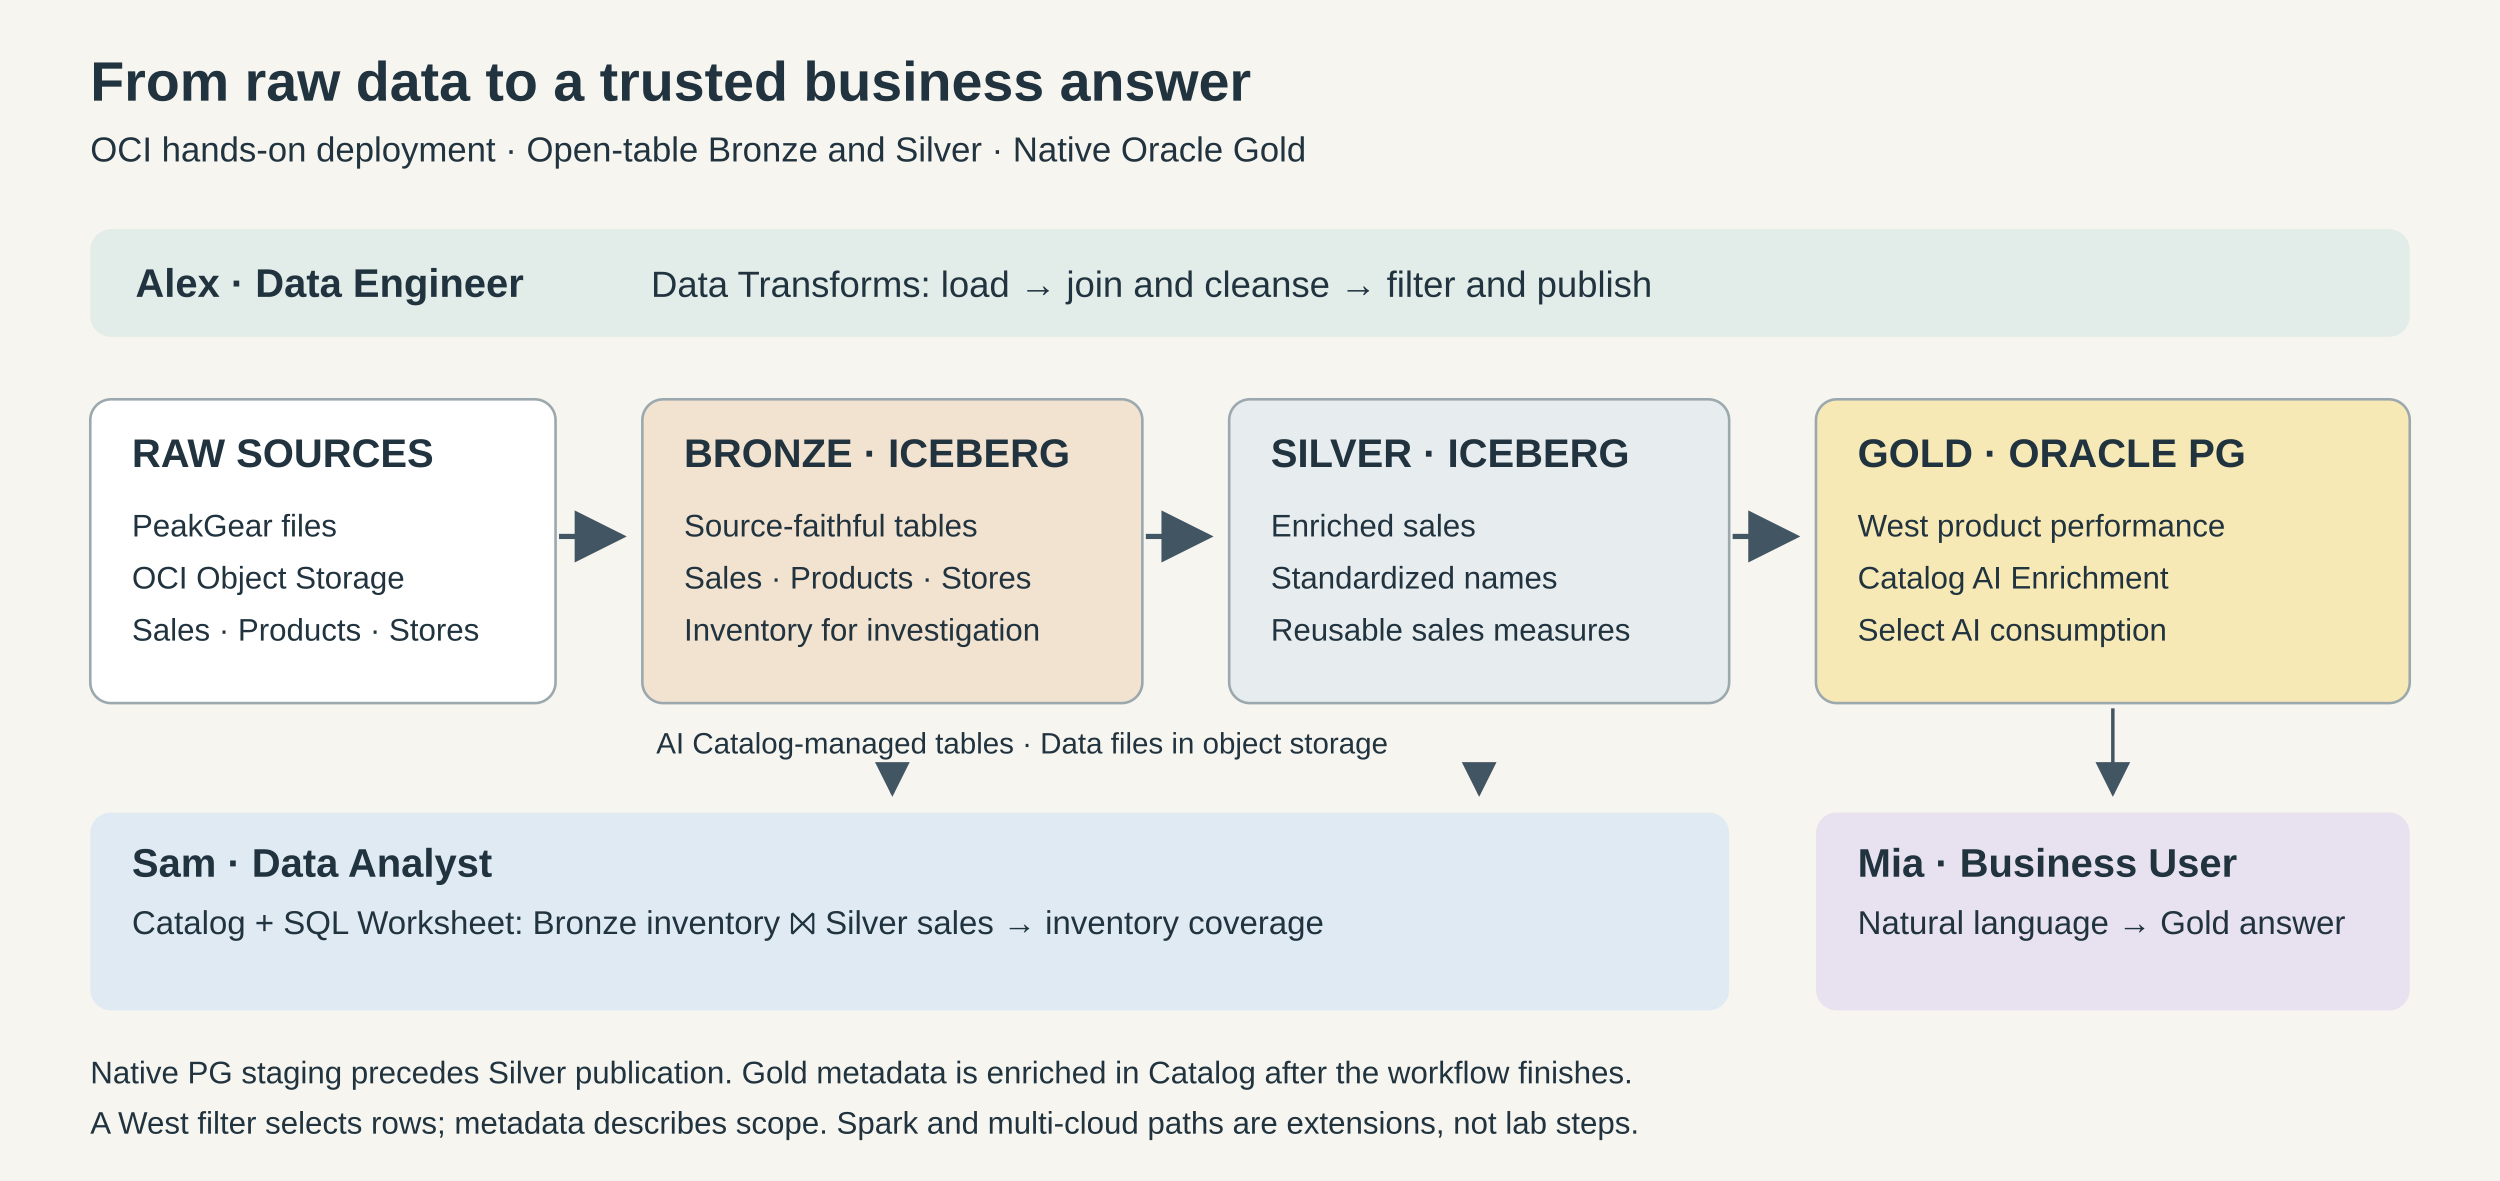
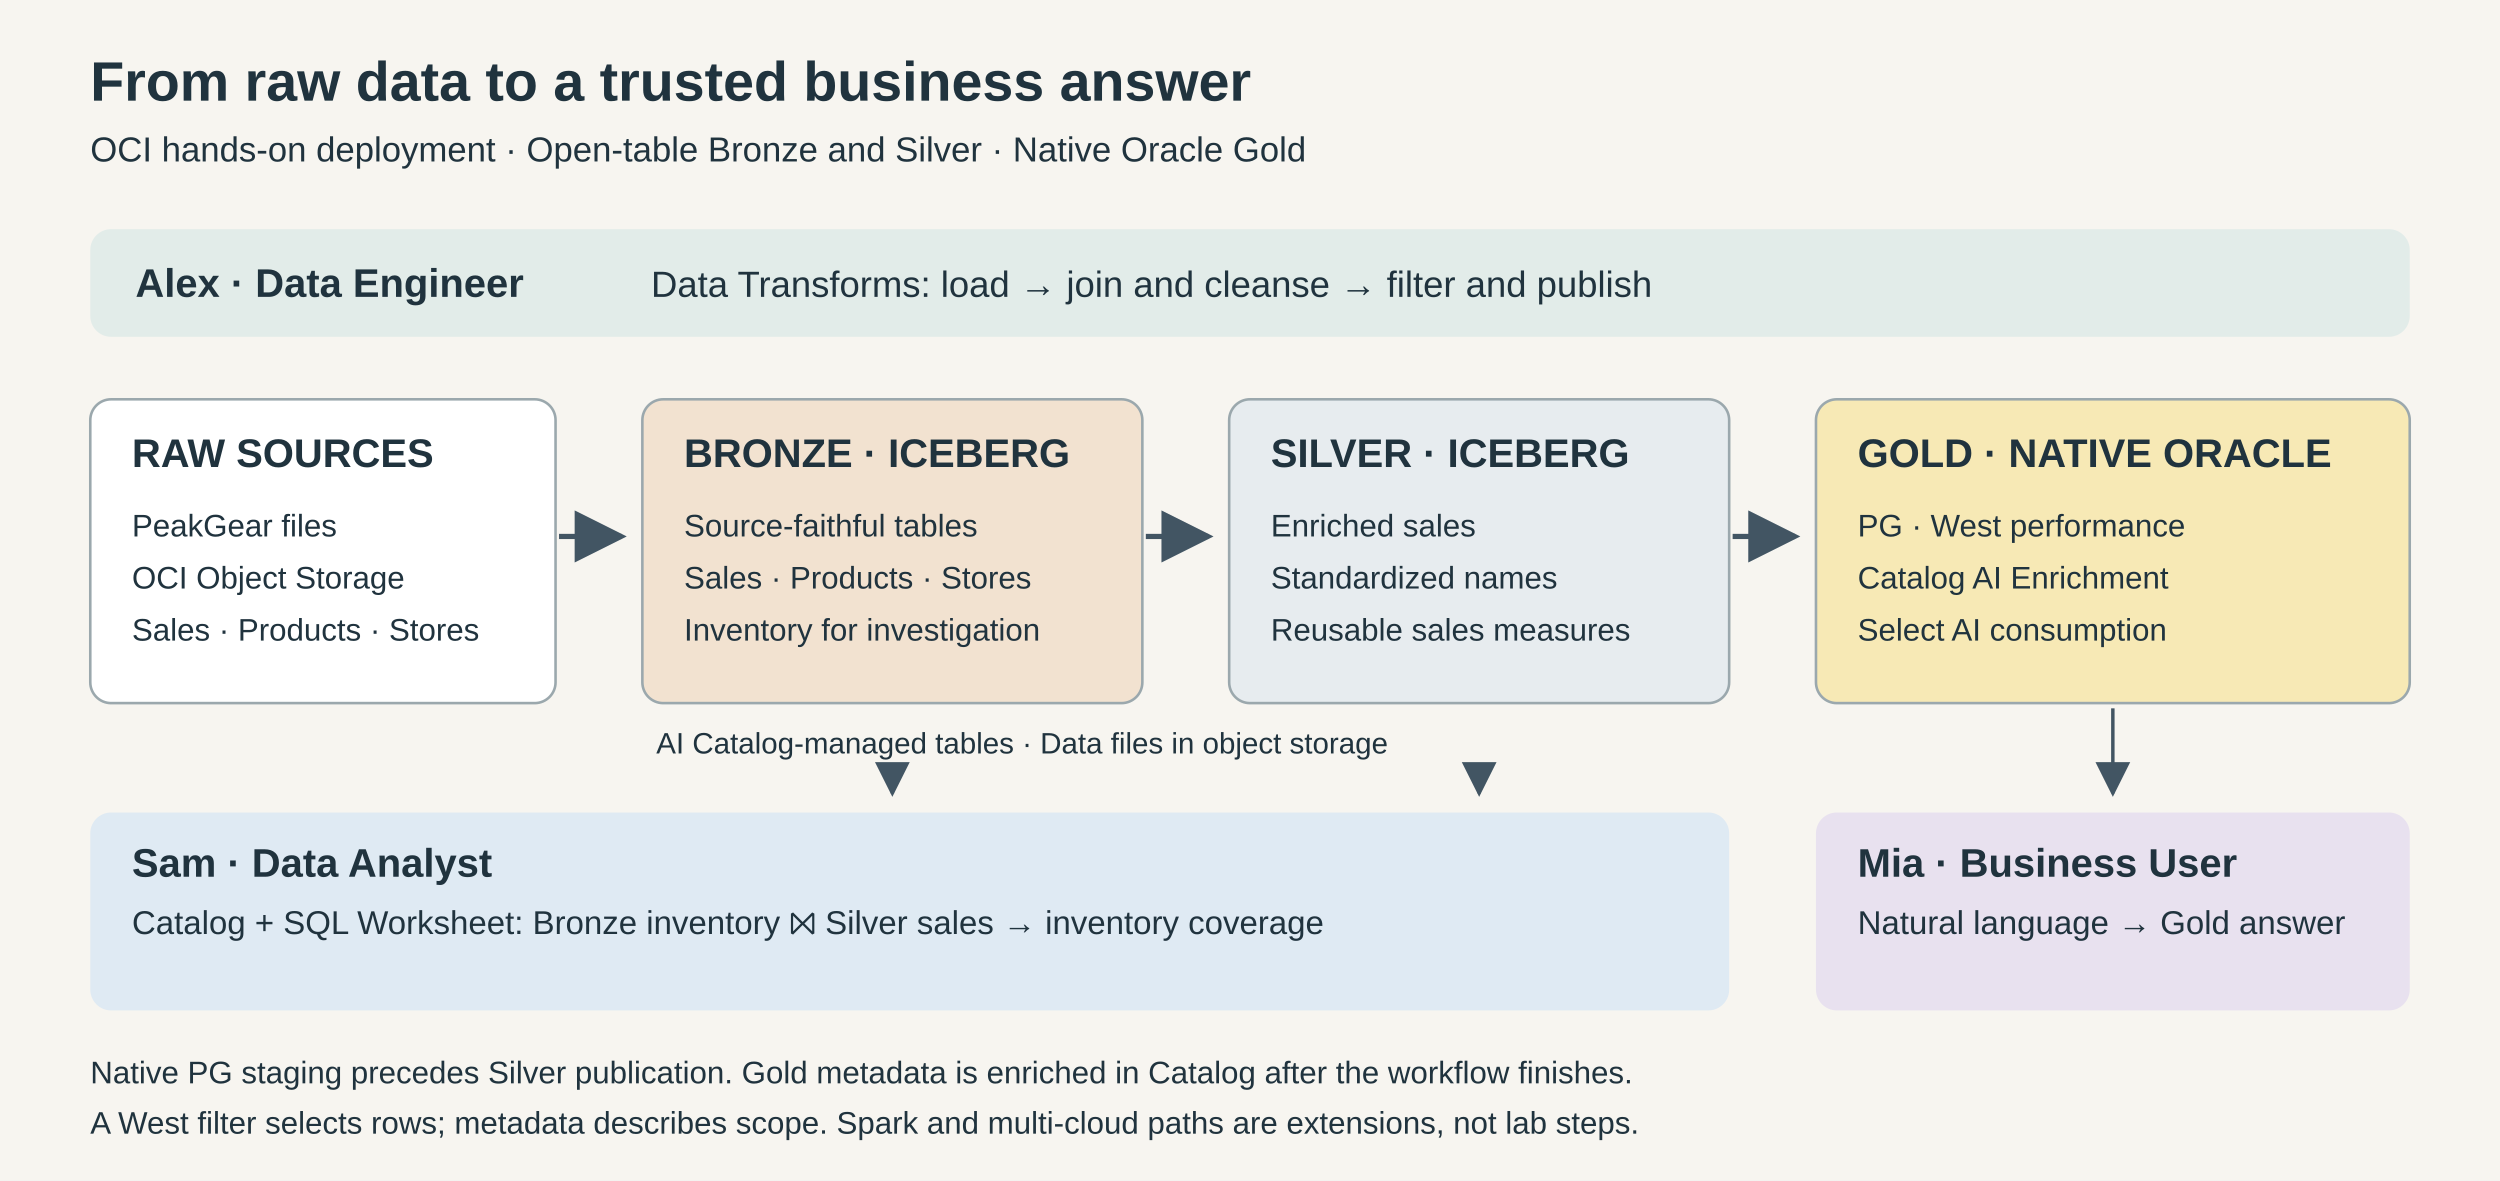
<svg xmlns="http://www.w3.org/2000/svg" width="1440" height="680" viewBox="0 0 1440 680" role="img" aria-labelledby="title desc">
  <defs>
    <marker id="arrow" markerWidth="10" markerHeight="10" refX="9" refY="5" orient="auto">
      <path d="M0 0L10 5L0 10" fill="#425563" />
    </marker>
  </defs>
  <rect width="1440" height="680" fill="#f7f5f0" />
  <g font-family="Arial, sans-serif" fill="#20333e">
    <text x="52" y="58" font-size="32" font-weight="bold">From raw data to a trusted business answer</text>
    <text x="52" y="93" font-size="20">OCI hands-on deployment · Open-table Bronze and Silver · Native Oracle Gold</text>
    <rect x="52" y="132" width="1336" height="62" rx="12" fill="#e2ece9" />
    <text x="78" y="171" font-size="23" font-weight="bold">Alex · Data Engineer</text>
    <text x="375" y="171" font-size="21">Data Transforms: load → join and cleanse → filter and publish</text>
    <g stroke="#9ba8ad" stroke-width="1.5">
      <rect x="52" y="230" width="268" height="175" rx="12" fill="white" />
      <rect x="370" y="230" width="288" height="175" rx="12" fill="#f2e2d0" />
      <rect x="708" y="230" width="288" height="175" rx="12" fill="#e7ecef" />
      <rect x="1046" y="230" width="342" height="175" rx="12" fill="#f7e9b5" />
    </g>
    <g font-size="23" font-weight="bold">
      <text x="76" y="269">RAW SOURCES</text>
      <text x="394" y="269">BRONZE · ICEBERG</text>
      <text x="732" y="269">SILVER · ICEBERG</text>
-       <text x="1070" y="269">GOLD · ORACLE PG</text>
+       <text x="1070" y="269">GOLD · NATIVE ORACLE</text>
    </g>
    <g font-size="18">
      <text x="76" y="309">PeakGear files</text>
      <text x="76" y="339">OCI Object Storage</text>
      <text x="76" y="369">Sales · Products · Stores</text>
      <text x="394" y="309">Source-faithful tables</text>
      <text x="394" y="339">Sales · Products · Stores</text>
      <text x="394" y="369">Inventory for investigation</text>
      <text x="732" y="309">Enriched sales</text>
      <text x="732" y="339">Standardized names</text>
      <text x="732" y="369">Reusable sales measures</text>
-       <text x="1070" y="309">West product performance</text>
+       <text x="1070" y="309">PG · West performance</text>
      <text x="1070" y="339">Catalog AI Enrichment</text>
      <text x="1070" y="369">Select AI consumption</text>
    </g>
    <g stroke="#425563" stroke-width="3" fill="none" marker-end="url(#arrow)">
      <path d="M322 309H358" />
      <path d="M660 309H696" />
      <path d="M998 309H1034" />
    </g>
    <text x="378" y="434" font-size="17">AI Catalog-managed tables · Data files in object storage</text>
    <rect x="52" y="468" width="944" height="114" rx="12" fill="#dfeaf3" />
    <text x="76" y="505" font-size="23" font-weight="bold">Sam · Data Analyst</text>
    <text x="76" y="538" font-size="19">Catalog + SQL Worksheet: Bronze inventory ⨝ Silver sales → inventory coverage</text>
    <rect x="1046" y="468" width="342" height="114" rx="12" fill="#e8e1ef" />
    <text x="1070" y="505" font-size="23" font-weight="bold">Mia · Business User</text>
    <text x="1070" y="538" font-size="19">Natural language → Gold answer</text>
    <g stroke="#425563" stroke-width="2" fill="none" marker-end="url(#arrow)">
      <path d="M514 441V457" />
      <path d="M852 441V457" />
      <path d="M1217 408V457" />
    </g>
    <text x="52" y="624" font-size="18">Native PG staging precedes Silver publication. Gold metadata is enriched in Catalog after the workflow finishes.</text>
    <text x="52" y="653" font-size="18">A West filter selects rows; metadata describes scope. Spark and multi-cloud paths are extensions, not lab steps.</text>
  </g>
</svg>
